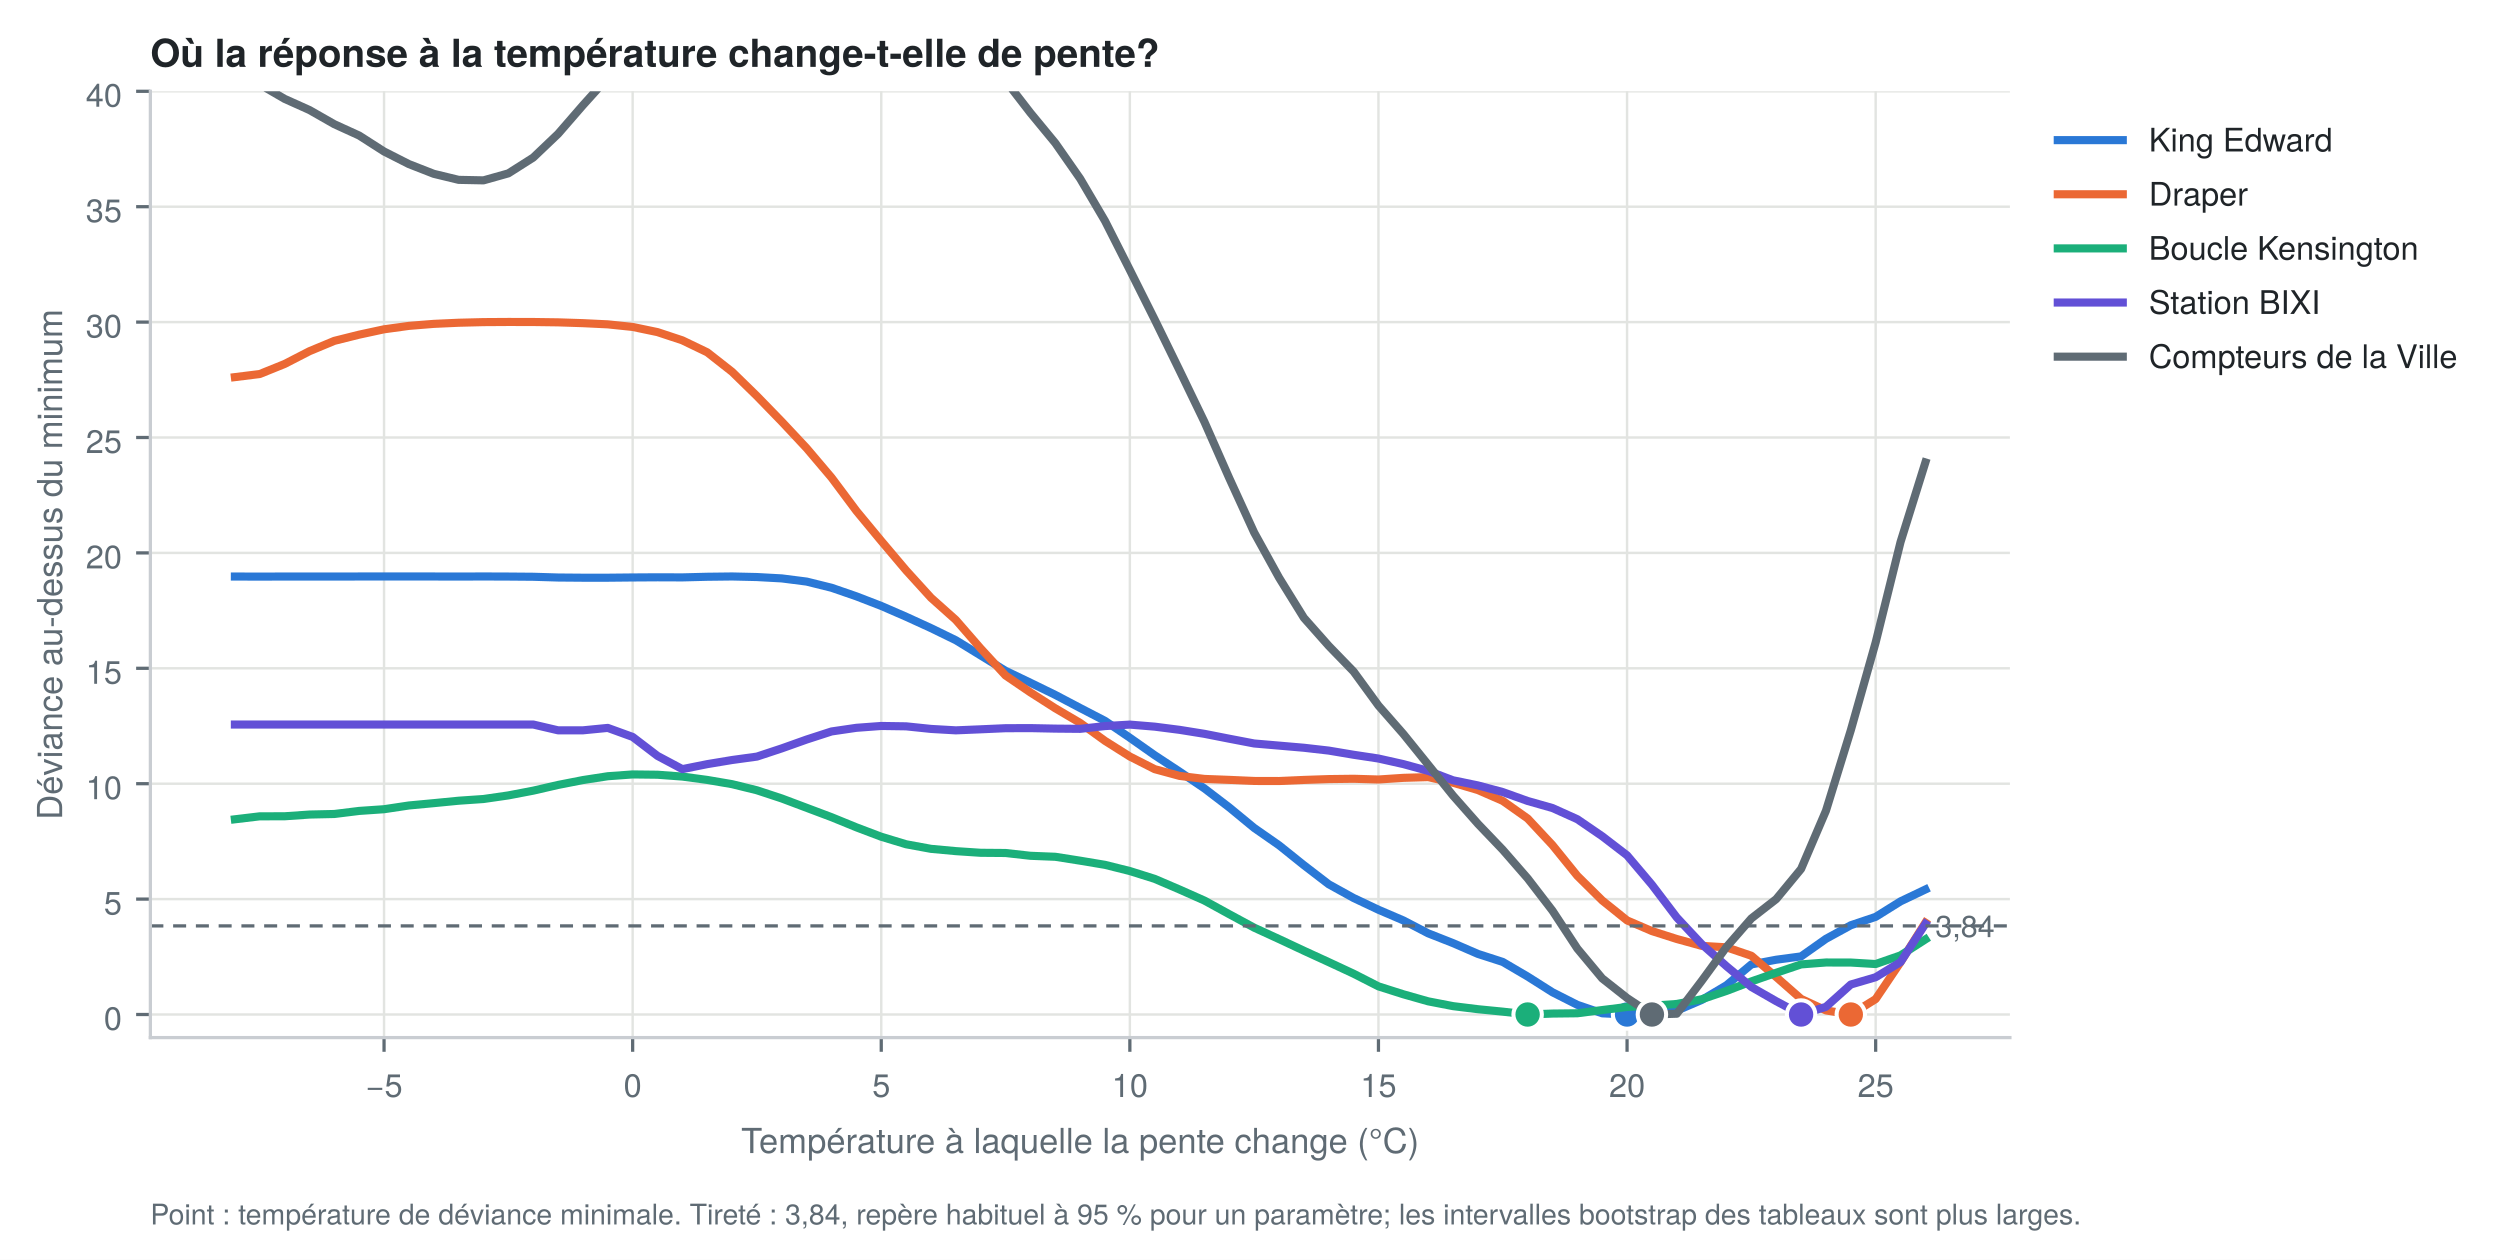
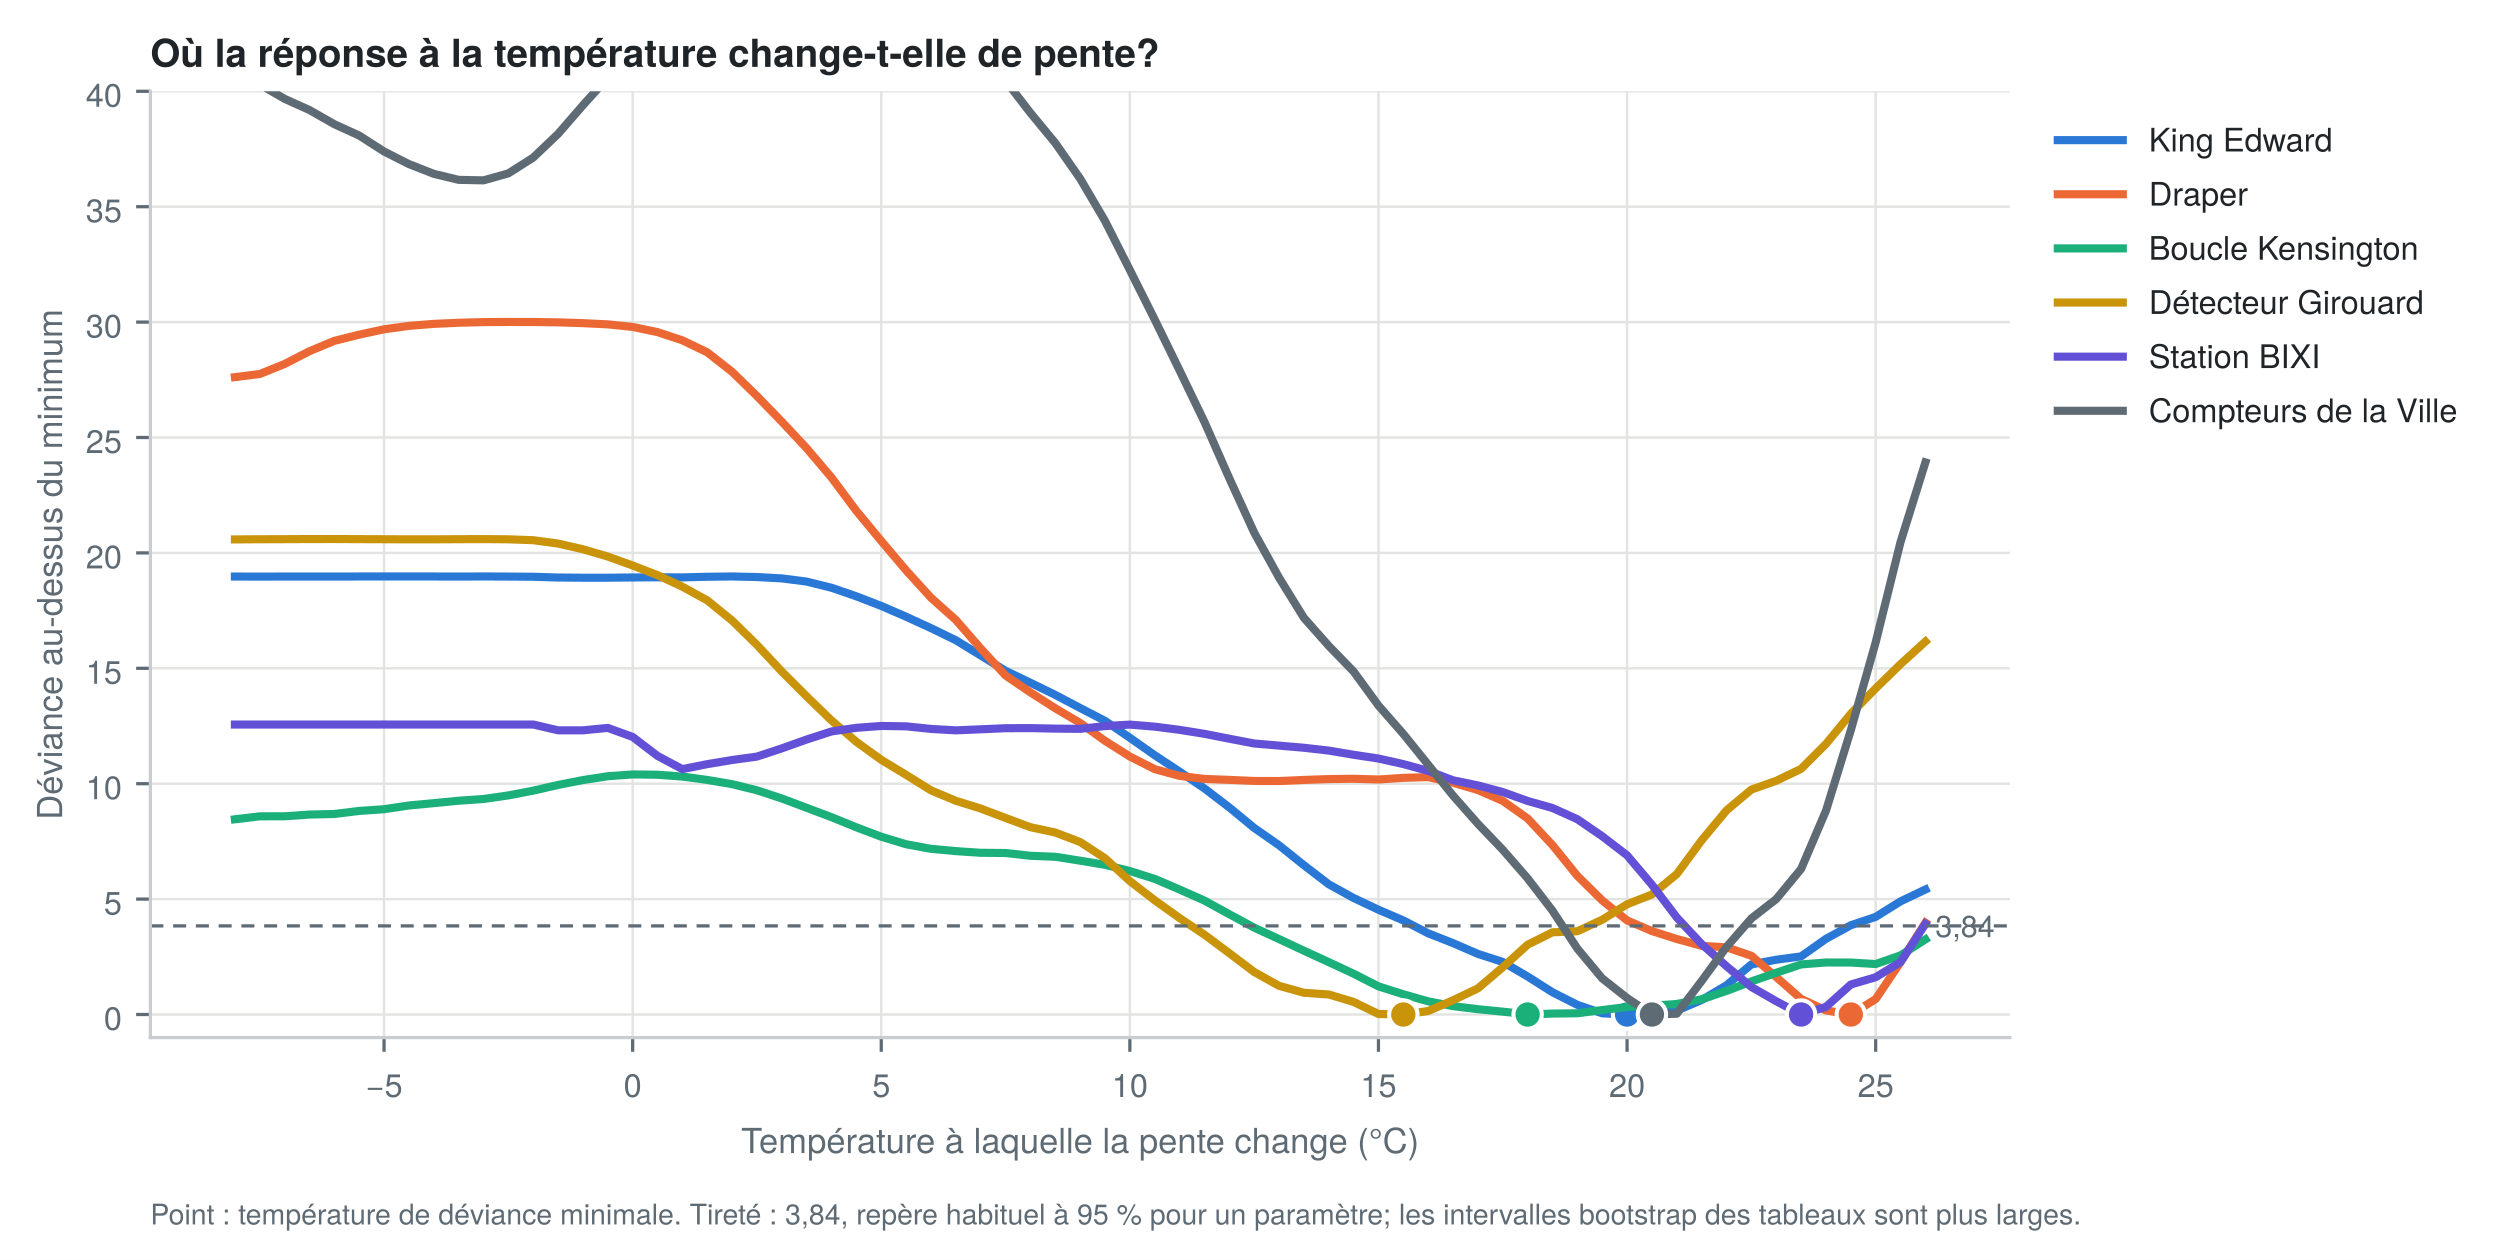
<svg xmlns="http://www.w3.org/2000/svg" xmlns:xlink="http://www.w3.org/1999/xlink" width="615.149pt" height="309.978pt" viewBox="0 0 615.149 309.978" version="1.1">
  <defs>
    <style type="text/css">*{stroke-linejoin: round; stroke-linecap: butt}</style>
  </defs>
  <g id="figure_1">
    <g id="patch_1">
      <path d="M 0 309.978  L 615.149 309.978  L 615.149 0  L 0 0  z " style="fill: #ffffff" />
    </g>
    <g id="axes_1">
      <g id="patch_2">
        <path d="M 36.998 255.31  L 494.558 255.31  L 494.558 22.462  L 36.998 22.462  z " style="fill: #ffffff" />
      </g>
      <g id="matplotlib.axis_1">
        <g id="xtick_1">
          <g id="line2d_1">
-             <path d="M 94.498 255.31  L 94.498 22.462  " clip-path="url(#p5b59e8e61f)" style="fill: none; stroke: #e2e4e1; stroke-width: 0.6; stroke-linecap: square" />
+             <path d="M 94.498 255.31  L 94.498 22.462  " clip-path="url(#p34cbf66064)" style="fill: none; stroke: #e2e4e1; stroke-width: 0.6; stroke-linecap: square" />
          </g>
          <g id="line2d_2">
            <defs>
-               <path id="m9f1ce239c2" d="M 0 0  L 0 3.5  " style="stroke: #5f6b74; stroke-width: 0.8" />
+               <path id="m23caecd2dd" d="M 0 0  L 0 3.5  " style="stroke: #5f6b74; stroke-width: 0.8" />
            </defs>
            <g>
-               <use xlink:href="#m9f1ce239c2" x="94.498" y="255.31" style="fill: #5f6b74; stroke: #5f6b74; stroke-width: 0.8" />
+               <use xlink:href="#m23caecd2dd" x="94.498" y="255.31" style="fill: #5f6b74; stroke: #5f6b74; stroke-width: 0.8" />
            </g>
          </g>
          <g id="text_1">
            <text style="font-size: 8px; font-family: 'Helvetica Neue'; text-anchor: middle; fill: #5f6b74" x="94.498" y="269.926" transform="rotate(-0 94.49836 269.9265)">−5</text>
          </g>
        </g>
        <g id="xtick_2">
          <g id="line2d_3">
-             <path d="M 155.669 255.31  L 155.669 22.462  " clip-path="url(#p5b59e8e61f)" style="fill: none; stroke: #e2e4e1; stroke-width: 0.6; stroke-linecap: square" />
+             <path d="M 155.669 255.31  L 155.669 22.462  " clip-path="url(#p34cbf66064)" style="fill: none; stroke: #e2e4e1; stroke-width: 0.6; stroke-linecap: square" />
          </g>
          <g id="line2d_4">
            <g>
-               <use xlink:href="#m9f1ce239c2" x="155.669" y="255.31" style="fill: #5f6b74; stroke: #5f6b74; stroke-width: 0.8" />
+               <use xlink:href="#m23caecd2dd" x="155.669" y="255.31" style="fill: #5f6b74; stroke: #5f6b74; stroke-width: 0.8" />
            </g>
          </g>
          <g id="text_2">
            <text style="font-size: 8px; font-family: 'Helvetica Neue'; text-anchor: middle; fill: #5f6b74" x="155.669" y="269.926" transform="rotate(-0 155.6695 269.9265)">0</text>
          </g>
        </g>
        <g id="xtick_3">
          <g id="line2d_5">
-             <path d="M 216.841 255.31  L 216.841 22.462  " clip-path="url(#p5b59e8e61f)" style="fill: none; stroke: #e2e4e1; stroke-width: 0.6; stroke-linecap: square" />
+             <path d="M 216.841 255.31  L 216.841 22.462  " clip-path="url(#p34cbf66064)" style="fill: none; stroke: #e2e4e1; stroke-width: 0.6; stroke-linecap: square" />
          </g>
          <g id="line2d_6">
            <g>
-               <use xlink:href="#m9f1ce239c2" x="216.841" y="255.31" style="fill: #5f6b74; stroke: #5f6b74; stroke-width: 0.8" />
+               <use xlink:href="#m23caecd2dd" x="216.841" y="255.31" style="fill: #5f6b74; stroke: #5f6b74; stroke-width: 0.8" />
            </g>
          </g>
          <g id="text_3">
            <text style="font-size: 8px; font-family: 'Helvetica Neue'; text-anchor: middle; fill: #5f6b74" x="216.841" y="269.926" transform="rotate(-0 216.8406 269.9265)">5</text>
          </g>
        </g>
        <g id="xtick_4">
          <g id="line2d_7">
-             <path d="M 278.012 255.31  L 278.012 22.462  " clip-path="url(#p5b59e8e61f)" style="fill: none; stroke: #e2e4e1; stroke-width: 0.6; stroke-linecap: square" />
+             <path d="M 278.012 255.31  L 278.012 22.462  " clip-path="url(#p34cbf66064)" style="fill: none; stroke: #e2e4e1; stroke-width: 0.6; stroke-linecap: square" />
          </g>
          <g id="line2d_8">
            <g>
-               <use xlink:href="#m9f1ce239c2" x="278.012" y="255.31" style="fill: #5f6b74; stroke: #5f6b74; stroke-width: 0.8" />
+               <use xlink:href="#m23caecd2dd" x="278.012" y="255.31" style="fill: #5f6b74; stroke: #5f6b74; stroke-width: 0.8" />
            </g>
          </g>
          <g id="text_4">
            <text style="font-size: 8px; font-family: 'Helvetica Neue'; text-anchor: middle; fill: #5f6b74" x="278.012" y="269.926" transform="rotate(-0 278.0117 269.9265)">10</text>
          </g>
        </g>
        <g id="xtick_5">
          <g id="line2d_9">
-             <path d="M 339.183 255.31  L 339.183 22.462  " clip-path="url(#p5b59e8e61f)" style="fill: none; stroke: #e2e4e1; stroke-width: 0.6; stroke-linecap: square" />
+             <path d="M 339.183 255.31  L 339.183 22.462  " clip-path="url(#p34cbf66064)" style="fill: none; stroke: #e2e4e1; stroke-width: 0.6; stroke-linecap: square" />
          </g>
          <g id="line2d_10">
            <g>
-               <use xlink:href="#m9f1ce239c2" x="339.183" y="255.31" style="fill: #5f6b74; stroke: #5f6b74; stroke-width: 0.8" />
+               <use xlink:href="#m23caecd2dd" x="339.183" y="255.31" style="fill: #5f6b74; stroke: #5f6b74; stroke-width: 0.8" />
            </g>
          </g>
          <g id="text_5">
            <text style="font-size: 8px; font-family: 'Helvetica Neue'; text-anchor: middle; fill: #5f6b74" x="339.183" y="269.926" transform="rotate(-0 339.1828 269.9265)">15</text>
          </g>
        </g>
        <g id="xtick_6">
          <g id="line2d_11">
-             <path d="M 400.354 255.31  L 400.354 22.462  " clip-path="url(#p5b59e8e61f)" style="fill: none; stroke: #e2e4e1; stroke-width: 0.6; stroke-linecap: square" />
+             <path d="M 400.354 255.31  L 400.354 22.462  " clip-path="url(#p34cbf66064)" style="fill: none; stroke: #e2e4e1; stroke-width: 0.6; stroke-linecap: square" />
          </g>
          <g id="line2d_12">
            <g>
-               <use xlink:href="#m9f1ce239c2" x="400.354" y="255.31" style="fill: #5f6b74; stroke: #5f6b74; stroke-width: 0.8" />
+               <use xlink:href="#m23caecd2dd" x="400.354" y="255.31" style="fill: #5f6b74; stroke: #5f6b74; stroke-width: 0.8" />
            </g>
          </g>
          <g id="text_6">
            <text style="font-size: 8px; font-family: 'Helvetica Neue'; text-anchor: middle; fill: #5f6b74" x="400.354" y="269.926" transform="rotate(-0 400.354 269.9265)">20</text>
          </g>
        </g>
        <g id="xtick_7">
          <g id="line2d_13">
-             <path d="M 461.525 255.31  L 461.525 22.462  " clip-path="url(#p5b59e8e61f)" style="fill: none; stroke: #e2e4e1; stroke-width: 0.6; stroke-linecap: square" />
+             <path d="M 461.525 255.31  L 461.525 22.462  " clip-path="url(#p34cbf66064)" style="fill: none; stroke: #e2e4e1; stroke-width: 0.6; stroke-linecap: square" />
          </g>
          <g id="line2d_14">
            <g>
-               <use xlink:href="#m9f1ce239c2" x="461.525" y="255.31" style="fill: #5f6b74; stroke: #5f6b74; stroke-width: 0.8" />
+               <use xlink:href="#m23caecd2dd" x="461.525" y="255.31" style="fill: #5f6b74; stroke: #5f6b74; stroke-width: 0.8" />
            </g>
          </g>
          <g id="text_7">
            <text style="font-size: 8px; font-family: 'Helvetica Neue'; text-anchor: middle; fill: #5f6b74" x="461.525" y="269.926" transform="rotate(-0 461.5251 269.9265)">25</text>
          </g>
        </g>
        <g id="text_8">
          <text style="font-size: 8.5px; font-family: 'Helvetica Neue'; text-anchor: middle; fill: #5f6b74" x="265.777" y="283.723" transform="rotate(-0 265.7775 283.7225)">Température à laquelle la pente change (°C)</text>
        </g>
      </g>
      <g id="matplotlib.axis_2">
        <g id="ytick_1">
          <g id="line2d_15">
-             <path d="M 36.998 249.631  L 494.558 249.631  " clip-path="url(#p5b59e8e61f)" style="fill: none; stroke: #e2e4e1; stroke-width: 0.6; stroke-linecap: square" />
+             <path d="M 36.998 249.631  L 494.558 249.631  " clip-path="url(#p34cbf66064)" style="fill: none; stroke: #e2e4e1; stroke-width: 0.6; stroke-linecap: square" />
          </g>
          <g id="line2d_16">
            <defs>
-               <path id="mfec733af08" d="M 0 0  L -3.5 0  " style="stroke: #5f6b74; stroke-width: 0.8" />
+               <path id="m5f85db09bd" d="M 0 0  L -3.5 0  " style="stroke: #5f6b74; stroke-width: 0.8" />
            </defs>
            <g>
-               <use xlink:href="#mfec733af08" x="36.998" y="249.631" style="fill: #5f6b74; stroke: #5f6b74; stroke-width: 0.8" />
+               <use xlink:href="#m5f85db09bd" x="36.998" y="249.631" style="fill: #5f6b74; stroke: #5f6b74; stroke-width: 0.8" />
            </g>
          </g>
          <g id="text_9">
            <text style="font-size: 8px; font-family: 'Helvetica Neue'; text-anchor: end; fill: #5f6b74" x="29.997" y="253.439" transform="rotate(-0 29.9975 253.4393)">0</text>
          </g>
        </g>
        <g id="ytick_2">
          <g id="line2d_17">
-             <path d="M 36.998 221.235  L 494.558 221.235  " clip-path="url(#p5b59e8e61f)" style="fill: none; stroke: #e2e4e1; stroke-width: 0.6; stroke-linecap: square" />
+             <path d="M 36.998 221.235  L 494.558 221.235  " clip-path="url(#p34cbf66064)" style="fill: none; stroke: #e2e4e1; stroke-width: 0.6; stroke-linecap: square" />
          </g>
          <g id="line2d_18">
            <g>
-               <use xlink:href="#mfec733af08" x="36.998" y="221.235" style="fill: #5f6b74; stroke: #5f6b74; stroke-width: 0.8" />
+               <use xlink:href="#m5f85db09bd" x="36.998" y="221.235" style="fill: #5f6b74; stroke: #5f6b74; stroke-width: 0.8" />
            </g>
          </g>
          <g id="text_10">
            <text style="font-size: 8px; font-family: 'Helvetica Neue'; text-anchor: end; fill: #5f6b74" x="29.997" y="225.043" transform="rotate(-0 29.9975 225.0432)">5</text>
          </g>
        </g>
        <g id="ytick_3">
          <g id="line2d_19">
-             <path d="M 36.998 192.839  L 494.558 192.839  " clip-path="url(#p5b59e8e61f)" style="fill: none; stroke: #e2e4e1; stroke-width: 0.6; stroke-linecap: square" />
+             <path d="M 36.998 192.839  L 494.558 192.839  " clip-path="url(#p34cbf66064)" style="fill: none; stroke: #e2e4e1; stroke-width: 0.6; stroke-linecap: square" />
          </g>
          <g id="line2d_20">
            <g>
-               <use xlink:href="#mfec733af08" x="36.998" y="192.839" style="fill: #5f6b74; stroke: #5f6b74; stroke-width: 0.8" />
+               <use xlink:href="#m5f85db09bd" x="36.998" y="192.839" style="fill: #5f6b74; stroke: #5f6b74; stroke-width: 0.8" />
            </g>
          </g>
          <g id="text_11">
            <text style="font-size: 8px; font-family: 'Helvetica Neue'; text-anchor: end; fill: #5f6b74" x="29.997" y="196.647" transform="rotate(-0 29.9975 196.6471)">10</text>
          </g>
        </g>
        <g id="ytick_4">
          <g id="line2d_21">
-             <path d="M 36.998 164.443  L 494.558 164.443  " clip-path="url(#p5b59e8e61f)" style="fill: none; stroke: #e2e4e1; stroke-width: 0.6; stroke-linecap: square" />
+             <path d="M 36.998 164.443  L 494.558 164.443  " clip-path="url(#p34cbf66064)" style="fill: none; stroke: #e2e4e1; stroke-width: 0.6; stroke-linecap: square" />
          </g>
          <g id="line2d_22">
            <g>
-               <use xlink:href="#mfec733af08" x="36.998" y="164.443" style="fill: #5f6b74; stroke: #5f6b74; stroke-width: 0.8" />
+               <use xlink:href="#m5f85db09bd" x="36.998" y="164.443" style="fill: #5f6b74; stroke: #5f6b74; stroke-width: 0.8" />
            </g>
          </g>
          <g id="text_12">
            <text style="font-size: 8px; font-family: 'Helvetica Neue'; text-anchor: end; fill: #5f6b74" x="29.997" y="168.251" transform="rotate(-0 29.9975 168.251)">15</text>
          </g>
        </g>
        <g id="ytick_5">
          <g id="line2d_23">
-             <path d="M 36.998 136.047  L 494.558 136.047  " clip-path="url(#p5b59e8e61f)" style="fill: none; stroke: #e2e4e1; stroke-width: 0.6; stroke-linecap: square" />
+             <path d="M 36.998 136.047  L 494.558 136.047  " clip-path="url(#p34cbf66064)" style="fill: none; stroke: #e2e4e1; stroke-width: 0.6; stroke-linecap: square" />
          </g>
          <g id="line2d_24">
            <g>
-               <use xlink:href="#mfec733af08" x="36.998" y="136.047" style="fill: #5f6b74; stroke: #5f6b74; stroke-width: 0.8" />
+               <use xlink:href="#m5f85db09bd" x="36.998" y="136.047" style="fill: #5f6b74; stroke: #5f6b74; stroke-width: 0.8" />
            </g>
          </g>
          <g id="text_13">
            <text style="font-size: 8px; font-family: 'Helvetica Neue'; text-anchor: end; fill: #5f6b74" x="29.997" y="139.855" transform="rotate(-0 29.9975 139.8549)">20</text>
          </g>
        </g>
        <g id="ytick_6">
          <g id="line2d_25">
-             <path d="M 36.998 107.651  L 494.558 107.651  " clip-path="url(#p5b59e8e61f)" style="fill: none; stroke: #e2e4e1; stroke-width: 0.6; stroke-linecap: square" />
+             <path d="M 36.998 107.651  L 494.558 107.651  " clip-path="url(#p34cbf66064)" style="fill: none; stroke: #e2e4e1; stroke-width: 0.6; stroke-linecap: square" />
          </g>
          <g id="line2d_26">
            <g>
-               <use xlink:href="#mfec733af08" x="36.998" y="107.651" style="fill: #5f6b74; stroke: #5f6b74; stroke-width: 0.8" />
+               <use xlink:href="#m5f85db09bd" x="36.998" y="107.651" style="fill: #5f6b74; stroke: #5f6b74; stroke-width: 0.8" />
            </g>
          </g>
          <g id="text_14">
            <text style="font-size: 8px; font-family: 'Helvetica Neue'; text-anchor: end; fill: #5f6b74" x="29.997" y="111.459" transform="rotate(-0 29.9975 111.4588)">25</text>
          </g>
        </g>
        <g id="ytick_7">
          <g id="line2d_27">
-             <path d="M 36.998 79.255  L 494.558 79.255  " clip-path="url(#p5b59e8e61f)" style="fill: none; stroke: #e2e4e1; stroke-width: 0.6; stroke-linecap: square" />
+             <path d="M 36.998 79.255  L 494.558 79.255  " clip-path="url(#p34cbf66064)" style="fill: none; stroke: #e2e4e1; stroke-width: 0.6; stroke-linecap: square" />
          </g>
          <g id="line2d_28">
            <g>
-               <use xlink:href="#mfec733af08" x="36.998" y="79.255" style="fill: #5f6b74; stroke: #5f6b74; stroke-width: 0.8" />
+               <use xlink:href="#m5f85db09bd" x="36.998" y="79.255" style="fill: #5f6b74; stroke: #5f6b74; stroke-width: 0.8" />
            </g>
          </g>
          <g id="text_15">
            <text style="font-size: 8px; font-family: 'Helvetica Neue'; text-anchor: end; fill: #5f6b74" x="29.997" y="83.063" transform="rotate(-0 29.9975 83.0627)">30</text>
          </g>
        </g>
        <g id="ytick_8">
          <g id="line2d_29">
-             <path d="M 36.998 50.859  L 494.558 50.859  " clip-path="url(#p5b59e8e61f)" style="fill: none; stroke: #e2e4e1; stroke-width: 0.6; stroke-linecap: square" />
+             <path d="M 36.998 50.859  L 494.558 50.859  " clip-path="url(#p34cbf66064)" style="fill: none; stroke: #e2e4e1; stroke-width: 0.6; stroke-linecap: square" />
          </g>
          <g id="line2d_30">
            <g>
-               <use xlink:href="#mfec733af08" x="36.998" y="50.859" style="fill: #5f6b74; stroke: #5f6b74; stroke-width: 0.8" />
+               <use xlink:href="#m5f85db09bd" x="36.998" y="50.859" style="fill: #5f6b74; stroke: #5f6b74; stroke-width: 0.8" />
            </g>
          </g>
          <g id="text_16">
            <text style="font-size: 8px; font-family: 'Helvetica Neue'; text-anchor: end; fill: #5f6b74" x="29.997" y="54.667" transform="rotate(-0 29.9975 54.6666)">35</text>
          </g>
        </g>
        <g id="ytick_9">
          <g id="line2d_31">
-             <path d="M 36.998 22.462  L 494.558 22.462  " clip-path="url(#p5b59e8e61f)" style="fill: none; stroke: #e2e4e1; stroke-width: 0.6; stroke-linecap: square" />
+             <path d="M 36.998 22.462  L 494.558 22.462  " clip-path="url(#p34cbf66064)" style="fill: none; stroke: #e2e4e1; stroke-width: 0.6; stroke-linecap: square" />
          </g>
          <g id="line2d_32">
            <g>
-               <use xlink:href="#mfec733af08" x="36.998" y="22.462" style="fill: #5f6b74; stroke: #5f6b74; stroke-width: 0.8" />
+               <use xlink:href="#m5f85db09bd" x="36.998" y="22.462" style="fill: #5f6b74; stroke: #5f6b74; stroke-width: 0.8" />
            </g>
          </g>
          <g id="text_17">
            <text style="font-size: 8px; font-family: 'Helvetica Neue'; text-anchor: end; fill: #5f6b74" x="29.997" y="26.27" transform="rotate(-0 29.9975 26.2705)">40</text>
          </g>
        </g>
        <g id="text_18">
          <text style="font-size: 8.5px; font-family: 'Helvetica Neue'; text-anchor: middle; fill: #5f6b74" x="15.292" y="138.887" transform="rotate(-90 15.292 138.8865)">Déviance au-dessus du minimum</text>
        </g>
      </g>
      <g id="line2d_33">
-         <path d="M 57.796 141.862  L 63.913 141.879  L 70.03 141.862  L 76.147 141.857  L 82.264 141.868  L 88.381 141.851  L 94.498 141.851  L 100.615 141.845  L 106.733 141.851  L 112.85 141.868  L 118.967 141.845  L 125.084 141.868  L 131.201 141.919  L 137.318 142.101  L 143.435 142.152  L 149.552 142.152  L 155.669 142.09  L 161.787 142.05  L 167.904 142.073  L 174.021 141.919  L 180.138 141.845  L 186.255 141.987  L 192.372 142.322  L 198.489 143.106  L 204.606 144.623  L 210.723 146.735  L 216.841 149.098  L 222.958 151.756  L 229.075 154.555  L 235.192 157.537  L 241.309 161.285  L 247.426 165.062  L 253.543 167.998  L 259.66 170.985  L 265.777 174.206  L 271.895 177.375  L 278.012 181.532  L 284.129 185.837  L 290.246 189.863  L 296.363 194.003  L 302.48 198.683  L 308.597 203.72  L 314.714 207.986  L 320.832 212.887  L 326.949 217.583  L 333.066 220.963  L 339.183 223.853  L 345.3 226.477  L 351.417 229.657  L 357.534 232.065  L 363.651 234.718  L 369.768 236.694  L 375.886 240.283  L 382.003 244.157  L 388.12 247.252  L 394.237 249.336  L 400.354 249.631  L 406.471 248.512  L 412.588 248.677  L 418.705 246.059  L 424.822 242.43  L 430.94 237.307  L 437.057 236.149  L 443.174 235.331  L 449.291 231.009  L 455.408 227.664  L 461.525 225.603  L 467.642 221.786  L 473.759 218.867  " clip-path="url(#p5b59e8e61f)" style="fill: none; stroke: #2a78d6; stroke-width: 2; stroke-linecap: square" />
+         <path d="M 57.796 141.862  L 63.913 141.879  L 70.03 141.862  L 76.147 141.857  L 82.264 141.868  L 88.381 141.851  L 94.498 141.851  L 100.615 141.845  L 106.733 141.851  L 112.85 141.868  L 118.967 141.845  L 125.084 141.868  L 131.201 141.919  L 137.318 142.101  L 143.435 142.152  L 149.552 142.152  L 155.669 142.09  L 161.787 142.05  L 167.904 142.073  L 174.021 141.919  L 180.138 141.845  L 186.255 141.987  L 192.372 142.322  L 198.489 143.106  L 204.606 144.623  L 210.723 146.735  L 216.841 149.098  L 222.958 151.756  L 229.075 154.555  L 235.192 157.537  L 241.309 161.285  L 247.426 165.062  L 253.543 167.998  L 259.66 170.985  L 265.777 174.206  L 271.895 177.375  L 278.012 181.532  L 284.129 185.837  L 290.246 189.863  L 296.363 194.003  L 302.48 198.683  L 308.597 203.72  L 314.714 207.986  L 320.832 212.887  L 326.949 217.583  L 333.066 220.963  L 339.183 223.853  L 345.3 226.477  L 351.417 229.657  L 357.534 232.065  L 363.651 234.718  L 369.768 236.694  L 375.886 240.283  L 382.003 244.157  L 388.12 247.252  L 394.237 249.336  L 400.354 249.631  L 406.471 248.512  L 412.588 248.677  L 418.705 246.059  L 424.822 242.43  L 430.94 237.307  L 437.057 236.149  L 443.174 235.331  L 449.291 231.009  L 455.408 227.664  L 461.525 225.603  L 467.642 221.786  L 473.759 218.867  " clip-path="url(#p34cbf66064)" style="fill: none; stroke: #2a78d6; stroke-width: 2; stroke-linecap: square" />
      </g>
      <g id="line2d_34">
        <defs>
-           <path id="m1a8ad470a9" d="M 0 3.5  C 0.928 3.5 1.819 3.131 2.475 2.475  C 3.131 1.819 3.5 0.928 3.5 0  C 3.5 -0.928 3.131 -1.819 2.475 -2.475  C 1.819 -3.131 0.928 -3.5 0 -3.5  C -0.928 -3.5 -1.819 -3.131 -2.475 -2.475  C -3.131 -1.819 -3.5 -0.928 -3.5 0  C -3.5 0.928 -3.131 1.819 -2.475 2.475  C -1.819 3.131 -0.928 3.5 0 3.5  z " style="stroke: #ffffff" />
-         </defs>
-         <g clip-path="url(#p5b59e8e61f)">
-           <use xlink:href="#m1a8ad470a9" x="400.354" y="249.631" style="fill: #2a78d6; stroke: #ffffff" />
+           <path id="m02362a91ce" d="M 0 3.5  C 0.928 3.5 1.819 3.131 2.475 2.475  C 3.131 1.819 3.5 0.928 3.5 0  C 3.5 -0.928 3.131 -1.819 2.475 -2.475  C 1.819 -3.131 0.928 -3.5 0 -3.5  C -0.928 -3.5 -1.819 -3.131 -2.475 -2.475  C -3.131 -1.819 -3.5 -0.928 -3.5 0  C -3.5 0.928 -3.131 1.819 -2.475 2.475  C -1.819 3.131 -0.928 3.5 0 3.5  z " style="stroke: #ffffff" />
+         </defs>
+         <g clip-path="url(#p34cbf66064)">
+           <use xlink:href="#m02362a91ce" x="400.354" y="249.631" style="fill: #2a78d6; stroke: #ffffff" />
        </g>
      </g>
      <g id="line2d_35">
-         <path d="M 57.796 92.794  L 63.913 92.033  L 70.03 89.562  L 76.147 86.416  L 82.264 83.872  L 88.381 82.344  L 94.498 81.027  L 100.615 80.186  L 106.733 79.692  L 112.85 79.414  L 118.967 79.26  L 125.084 79.221  L 131.201 79.232  L 137.318 79.317  L 143.435 79.516  L 149.552 79.811  L 155.669 80.447  L 161.787 81.719  L 167.904 83.747  L 174.021 86.689  L 180.138 91.488  L 186.255 97.462  L 192.372 103.761  L 198.489 110.297  L 204.606 117.516  L 210.723 125.711  L 216.841 133.105  L 222.958 140.346  L 229.075 147.076  L 235.192 152.539  L 241.309 159.57  L 247.426 166.221  L 253.543 170.378  L 259.66 174.285  L 265.777 177.88  L 271.895 182.298  L 278.012 186.155  L 284.129 189.261  L 290.246 190.92  L 296.363 191.663  L 302.48 191.896  L 308.597 192.163  L 314.714 192.18  L 320.832 191.908  L 326.949 191.703  L 333.066 191.624  L 339.183 191.805  L 345.3 191.397  L 351.417 191.215  L 357.534 192.601  L 363.651 194.401  L 369.768 197.07  L 375.886 201.392  L 382.003 207.946  L 388.12 215.511  L 394.237 221.559  L 400.354 226.477  L 406.471 229.101  L 412.588 231.049  L 418.705 232.736  L 424.822 233.099  L 430.94 235.172  L 437.057 240.414  L 443.174 245.786  L 449.291 248.626  L 455.408 249.631  L 461.525 245.832  L 467.642 236.762  L 473.759 227.034  " clip-path="url(#p5b59e8e61f)" style="fill: none; stroke: #eb6834; stroke-width: 2; stroke-linecap: square" />
+         <path d="M 57.796 92.794  L 63.913 92.033  L 70.03 89.562  L 76.147 86.416  L 82.264 83.872  L 88.381 82.344  L 94.498 81.027  L 100.615 80.186  L 106.733 79.692  L 112.85 79.414  L 118.967 79.26  L 125.084 79.221  L 131.201 79.232  L 137.318 79.317  L 143.435 79.516  L 149.552 79.811  L 155.669 80.447  L 161.787 81.719  L 167.904 83.747  L 174.021 86.689  L 180.138 91.488  L 186.255 97.462  L 192.372 103.761  L 198.489 110.297  L 204.606 117.516  L 210.723 125.711  L 216.841 133.105  L 222.958 140.346  L 229.075 147.076  L 235.192 152.539  L 241.309 159.57  L 247.426 166.221  L 253.543 170.378  L 259.66 174.285  L 265.777 177.88  L 271.895 182.298  L 278.012 186.155  L 284.129 189.261  L 290.246 190.92  L 296.363 191.663  L 302.48 191.896  L 308.597 192.163  L 314.714 192.18  L 320.832 191.908  L 326.949 191.703  L 333.066 191.624  L 339.183 191.805  L 345.3 191.397  L 351.417 191.215  L 357.534 192.601  L 363.651 194.401  L 369.768 197.07  L 375.886 201.392  L 382.003 207.946  L 388.12 215.511  L 394.237 221.559  L 400.354 226.477  L 406.471 229.101  L 412.588 231.049  L 418.705 232.736  L 424.822 233.099  L 430.94 235.172  L 437.057 240.414  L 443.174 245.786  L 449.291 248.626  L 455.408 249.631  L 461.525 245.832  L 467.642 236.762  L 473.759 227.034  " clip-path="url(#p34cbf66064)" style="fill: none; stroke: #eb6834; stroke-width: 2; stroke-linecap: square" />
      </g>
      <g id="line2d_36">
        <defs>
-           <path id="me7eca63dfc" d="M 0 3.5  C 0.928 3.5 1.819 3.131 2.475 2.475  C 3.131 1.819 3.5 0.928 3.5 0  C 3.5 -0.928 3.131 -1.819 2.475 -2.475  C 1.819 -3.131 0.928 -3.5 0 -3.5  C -0.928 -3.5 -1.819 -3.131 -2.475 -2.475  C -3.131 -1.819 -3.5 -0.928 -3.5 0  C -3.5 0.928 -3.131 1.819 -2.475 2.475  C -1.819 3.131 -0.928 3.5 0 3.5  z " style="stroke: #ffffff" />
-         </defs>
-         <g clip-path="url(#p5b59e8e61f)">
-           <use xlink:href="#me7eca63dfc" x="455.408" y="249.631" style="fill: #eb6834; stroke: #ffffff" />
+           <path id="m3752ced84d" d="M 0 3.5  C 0.928 3.5 1.819 3.131 2.475 2.475  C 3.131 1.819 3.5 0.928 3.5 0  C 3.5 -0.928 3.131 -1.819 2.475 -2.475  C 1.819 -3.131 0.928 -3.5 0 -3.5  C -0.928 -3.5 -1.819 -3.131 -2.475 -2.475  C -3.131 -1.819 -3.5 -0.928 -3.5 0  C -3.5 0.928 -3.131 1.819 -2.475 2.475  C -1.819 3.131 -0.928 3.5 0 3.5  z " style="stroke: #ffffff" />
+         </defs>
+         <g clip-path="url(#p34cbf66064)">
+           <use xlink:href="#m3752ced84d" x="455.408" y="249.631" style="fill: #eb6834; stroke: #ffffff" />
        </g>
      </g>
      <g id="line2d_37">
-         <path d="M 57.796 201.596  L 63.913 200.864  L 70.03 200.852  L 76.147 200.427  L 82.264 200.29  L 88.381 199.535  L 94.498 199.115  L 100.615 198.195  L 106.733 197.621  L 112.85 197.025  L 118.967 196.604  L 125.084 195.718  L 131.201 194.549  L 137.318 193.14  L 143.435 191.942  L 149.552 190.999  L 155.669 190.556  L 161.787 190.63  L 167.904 191.084  L 174.021 191.908  L 180.138 192.953  L 186.255 194.458  L 192.372 196.474  L 198.489 198.774  L 204.606 201.074  L 210.723 203.573  L 216.841 205.89  L 222.958 207.741  L 229.075 208.866  L 235.192 209.428  L 241.309 209.837  L 247.426 209.888  L 253.543 210.575  L 259.66 210.819  L 265.777 211.779  L 271.895 212.802  L 278.012 214.329  L 284.129 216.255  L 290.246 218.878  L 296.363 221.599  L 302.48 224.955  L 308.597 228.26  L 314.714 231.066  L 320.832 233.934  L 326.949 236.739  L 333.066 239.59  L 339.183 242.708  L 345.3 244.651  L 351.417 246.388  L 357.534 247.57  L 363.651 248.325  L 369.768 248.927  L 375.886 249.631  L 382.003 249.398  L 388.12 249.325  L 394.237 248.535  L 400.354 247.768  L 406.471 247.467  L 412.588 247.03  L 418.705 245.883  L 424.822 243.827  L 430.94 241.487  L 437.057 239.358  L 443.174 237.302  L 449.291 236.83  L 455.408 236.842  L 461.525 237.211  L 467.642 235.081  L 473.759 231.151  " clip-path="url(#p5b59e8e61f)" style="fill: none; stroke: #1baf7a; stroke-width: 2; stroke-linecap: square" />
+         <path d="M 57.796 201.596  L 63.913 200.864  L 70.03 200.852  L 76.147 200.427  L 82.264 200.29  L 88.381 199.535  L 94.498 199.115  L 100.615 198.195  L 106.733 197.621  L 112.85 197.025  L 118.967 196.604  L 125.084 195.718  L 131.201 194.549  L 137.318 193.14  L 143.435 191.942  L 149.552 190.999  L 155.669 190.556  L 161.787 190.63  L 167.904 191.084  L 174.021 191.908  L 180.138 192.953  L 186.255 194.458  L 192.372 196.474  L 198.489 198.774  L 204.606 201.074  L 210.723 203.573  L 216.841 205.89  L 222.958 207.741  L 229.075 208.866  L 235.192 209.428  L 241.309 209.837  L 247.426 209.888  L 253.543 210.575  L 259.66 210.819  L 265.777 211.779  L 271.895 212.802  L 278.012 214.329  L 284.129 216.255  L 290.246 218.878  L 296.363 221.599  L 302.48 224.955  L 308.597 228.26  L 314.714 231.066  L 320.832 233.934  L 326.949 236.739  L 333.066 239.59  L 339.183 242.708  L 345.3 244.651  L 351.417 246.388  L 357.534 247.57  L 363.651 248.325  L 369.768 248.927  L 375.886 249.631  L 382.003 249.398  L 388.12 249.325  L 394.237 248.535  L 400.354 247.768  L 406.471 247.467  L 412.588 247.03  L 418.705 245.883  L 424.822 243.827  L 430.94 241.487  L 437.057 239.358  L 443.174 237.302  L 449.291 236.83  L 455.408 236.842  L 461.525 237.211  L 467.642 235.081  L 473.759 231.151  " clip-path="url(#p34cbf66064)" style="fill: none; stroke: #1baf7a; stroke-width: 2; stroke-linecap: square" />
      </g>
      <g id="line2d_38">
        <defs>
-           <path id="m637d240ad1" d="M 0 3.5  C 0.928 3.5 1.819 3.131 2.475 2.475  C 3.131 1.819 3.5 0.928 3.5 0  C 3.5 -0.928 3.131 -1.819 2.475 -2.475  C 1.819 -3.131 0.928 -3.5 0 -3.5  C -0.928 -3.5 -1.819 -3.131 -2.475 -2.475  C -3.131 -1.819 -3.5 -0.928 -3.5 0  C -3.5 0.928 -3.131 1.819 -2.475 2.475  C -1.819 3.131 -0.928 3.5 0 3.5  z " style="stroke: #ffffff" />
-         </defs>
-         <g clip-path="url(#p5b59e8e61f)">
-           <use xlink:href="#m637d240ad1" x="375.886" y="249.631" style="fill: #1baf7a; stroke: #ffffff" />
+           <path id="m19369c7734" d="M 0 3.5  C 0.928 3.5 1.819 3.131 2.475 2.475  C 3.131 1.819 3.5 0.928 3.5 0  C 3.5 -0.928 3.131 -1.819 2.475 -2.475  C 1.819 -3.131 0.928 -3.5 0 -3.5  C -0.928 -3.5 -1.819 -3.131 -2.475 -2.475  C -3.131 -1.819 -3.5 -0.928 -3.5 0  C -3.5 0.928 -3.131 1.819 -2.475 2.475  C -1.819 3.131 -0.928 3.5 0 3.5  z " style="stroke: #ffffff" />
+         </defs>
+         <g clip-path="url(#p34cbf66064)">
+           <use xlink:href="#m19369c7734" x="375.886" y="249.631" style="fill: #1baf7a; stroke: #ffffff" />
        </g>
      </g>
      <g id="line2d_39">
-         <path d="M 57.796 178.272  L 63.913 178.272  L 70.03 178.272  L 76.147 178.272  L 82.264 178.272  L 88.381 178.272  L 94.498 178.272  L 100.615 178.272  L 106.733 178.272  L 112.85 178.272  L 118.967 178.272  L 125.084 178.272  L 131.201 178.272  L 137.318 179.703  L 143.435 179.703  L 149.552 179.107  L 155.669 181.327  L 161.787 185.996  L 167.904 189.25  L 174.021 188.023  L 180.138 187.007  L 186.255 186.166  L 192.372 184.144  L 198.489 181.963  L 204.606 179.981  L 210.723 179.084  L 216.841 178.63  L 222.958 178.721  L 229.075 179.357  L 235.192 179.709  L 241.309 179.453  L 247.426 179.181  L 253.543 179.158  L 259.66 179.283  L 265.777 179.34  L 271.895 178.658  L 278.012 178.295  L 284.129 178.8  L 290.246 179.584  L 296.363 180.566  L 302.48 181.77  L 308.597 182.94  L 314.714 183.463  L 320.832 183.991  L 326.949 184.689  L 333.066 185.717  L 339.183 186.643  L 345.3 188.012  L 351.417 189.687  L 357.534 191.999  L 363.651 193.259  L 369.768 194.895  L 375.886 197.087  L 382.003 198.825  L 388.12 201.579  L 394.237 205.765  L 400.354 210.462  L 406.471 217.697  L 412.588 225.75  L 418.705 232.304  L 424.822 237.75  L 430.94 242.856  L 437.057 246.36  L 443.174 249.631  L 449.291 247.74  L 455.408 242.248  L 461.525 240.454  L 467.642 236.728  L 473.759 227.329  " clip-path="url(#p5b59e8e61f)" style="fill: none; stroke: #6250d6; stroke-width: 2; stroke-linecap: square" />
+         <path d="M 57.796 132.73  L 63.913 132.69  L 70.03 132.668  L 76.147 132.639  L 82.264 132.634  L 88.381 132.662  L 94.498 132.685  L 100.615 132.713  L 106.733 132.708  L 112.85 132.673  L 118.967 132.651  L 125.084 132.702  L 131.201 132.923  L 137.318 133.752  L 143.435 135.15  L 149.552 136.944  L 155.669 139.153  L 161.787 141.522  L 167.904 144.367  L 174.021 147.718  L 180.138 152.693  L 186.255 158.684  L 192.372 165.238  L 198.489 171.355  L 204.606 177.284  L 210.723 182.537  L 216.841 186.961  L 222.958 190.664  L 229.075 194.475  L 235.192 197.042  L 241.309 198.95  L 247.426 201.267  L 253.543 203.539  L 259.66 204.856  L 265.777 207.185  L 271.895 211.177  L 278.012 216.805  L 284.129 221.531  L 290.246 225.898  L 296.363 229.981  L 302.48 234.536  L 308.597 239.164  L 314.714 242.572  L 320.832 244.281  L 326.949 244.702  L 333.066 246.542  L 339.183 249.501  L 345.3 249.631  L 351.417 248.768  L 357.534 246.122  L 363.651 243.202  L 369.768 238.006  L 375.886 232.457  L 382.003 229.402  L 388.12 229.146  L 394.237 226.312  L 400.354 222.507  L 406.471 220.094  L 412.588 215.085  L 418.705 206.776  L 424.822 199.404  L 430.94 194.282  L 437.057 192.124  L 443.174 189.182  L 449.291 183.065  L 455.408 175.637  L 461.525 169.39  L 467.642 163.432  L 473.759 157.861  " clip-path="url(#p34cbf66064)" style="fill: none; stroke: #c9930a; stroke-width: 2; stroke-linecap: square" />
      </g>
      <g id="line2d_40">
        <defs>
-           <path id="mbd55e68677" d="M 0 3.5  C 0.928 3.5 1.819 3.131 2.475 2.475  C 3.131 1.819 3.5 0.928 3.5 0  C 3.5 -0.928 3.131 -1.819 2.475 -2.475  C 1.819 -3.131 0.928 -3.5 0 -3.5  C -0.928 -3.5 -1.819 -3.131 -2.475 -2.475  C -3.131 -1.819 -3.5 -0.928 -3.5 0  C -3.5 0.928 -3.131 1.819 -2.475 2.475  C -1.819 3.131 -0.928 3.5 0 3.5  z " style="stroke: #ffffff" />
-         </defs>
-         <g clip-path="url(#p5b59e8e61f)">
-           <use xlink:href="#mbd55e68677" x="443.174" y="249.631" style="fill: #6250d6; stroke: #ffffff" />
+           <path id="ma60ba2a461" d="M 0 3.5  C 0.928 3.5 1.819 3.131 2.475 2.475  C 3.131 1.819 3.5 0.928 3.5 0  C 3.5 -0.928 3.131 -1.819 2.475 -2.475  C 1.819 -3.131 0.928 -3.5 0 -3.5  C -0.928 -3.5 -1.819 -3.131 -2.475 -2.475  C -3.131 -1.819 -3.5 -0.928 -3.5 0  C -3.5 0.928 -3.131 1.819 -2.475 2.475  C -1.819 3.131 -0.928 3.5 0 3.5  z " style="stroke: #ffffff" />
+         </defs>
+         <g clip-path="url(#p34cbf66064)">
+           <use xlink:href="#ma60ba2a461" x="345.3" y="249.631" style="fill: #c9930a; stroke: #ffffff" />
        </g>
      </g>
      <g id="line2d_41">
-         <path d="M 57.796 17.703  L 63.913 20.77  L 70.03 24.325  L 76.147 27.074  L 82.264 30.561  L 88.381 33.355  L 94.498 37.274  L 100.615 40.38  L 106.733 42.771  L 112.85 44.254  L 118.967 44.379  L 125.084 42.658  L 131.201 38.773  L 137.318 32.946  L 143.435 25.898  L 149.552 19.112  L 155.669 11.99  L 161.787 5.697  L 167.904 0.456  L 169.846 -1  M 225.7 -1  L 229.075 1.864  L 235.192 7.197  L 241.309 13.251  L 247.426 19.861  L 253.543 27.767  L 259.66 35.19  L 265.777 43.947  L 271.895 54.357  L 278.012 66.431  L 284.129 78.641  L 290.246 91.147  L 296.363 103.817  L 302.48 117.675  L 308.597 131.032  L 314.714 142.124  L 320.832 152.017  L 326.949 158.923  L 333.066 165.232  L 339.183 173.609  L 345.3 180.589  L 351.417 188.165  L 357.534 195.77  L 363.651 202.704  L 369.768 209.099  L 375.886 216.124  L 382.003 224.086  L 388.12 233.406  L 394.237 240.743  L 400.354 245.571  L 406.471 249.631  L 412.588 249.433  L 418.705 241.374  L 424.822 233.003  L 430.94 225.989  L 437.057 221.23  L 443.174 213.812  L 449.291 199.501  L 455.408 179.686  L 461.525 158.06  L 467.642 133.383  L 473.759 113.784  " clip-path="url(#p5b59e8e61f)" style="fill: none; stroke: #5f6b74; stroke-width: 2; stroke-linecap: square" />
+         <path d="M 57.796 178.272  L 63.913 178.272  L 70.03 178.272  L 76.147 178.272  L 82.264 178.272  L 88.381 178.272  L 94.498 178.272  L 100.615 178.272  L 106.733 178.272  L 112.85 178.272  L 118.967 178.272  L 125.084 178.272  L 131.201 178.272  L 137.318 179.703  L 143.435 179.703  L 149.552 179.107  L 155.669 181.327  L 161.787 185.996  L 167.904 189.25  L 174.021 188.023  L 180.138 187.007  L 186.255 186.166  L 192.372 184.144  L 198.489 181.963  L 204.606 179.981  L 210.723 179.084  L 216.841 178.63  L 222.958 178.721  L 229.075 179.357  L 235.192 179.709  L 241.309 179.453  L 247.426 179.181  L 253.543 179.158  L 259.66 179.283  L 265.777 179.34  L 271.895 178.658  L 278.012 178.295  L 284.129 178.8  L 290.246 179.584  L 296.363 180.566  L 302.48 181.77  L 308.597 182.94  L 314.714 183.463  L 320.832 183.991  L 326.949 184.689  L 333.066 185.717  L 339.183 186.643  L 345.3 188.012  L 351.417 189.687  L 357.534 191.999  L 363.651 193.259  L 369.768 194.895  L 375.886 197.087  L 382.003 198.825  L 388.12 201.579  L 394.237 205.765  L 400.354 210.462  L 406.471 217.697  L 412.588 225.75  L 418.705 232.304  L 424.822 237.75  L 430.94 242.856  L 437.057 246.36  L 443.174 249.631  L 449.291 247.74  L 455.408 242.248  L 461.525 240.454  L 467.642 236.728  L 473.759 227.329  " clip-path="url(#p34cbf66064)" style="fill: none; stroke: #6250d6; stroke-width: 2; stroke-linecap: square" />
      </g>
      <g id="line2d_42">
        <defs>
-           <path id="m2476c946c8" d="M 0 3.5  C 0.928 3.5 1.819 3.131 2.475 2.475  C 3.131 1.819 3.5 0.928 3.5 0  C 3.5 -0.928 3.131 -1.819 2.475 -2.475  C 1.819 -3.131 0.928 -3.5 0 -3.5  C -0.928 -3.5 -1.819 -3.131 -2.475 -2.475  C -3.131 -1.819 -3.5 -0.928 -3.5 0  C -3.5 0.928 -3.131 1.819 -2.475 2.475  C -1.819 3.131 -0.928 3.5 0 3.5  z " style="stroke: #ffffff" />
-         </defs>
-         <g clip-path="url(#p5b59e8e61f)">
-           <use xlink:href="#m2476c946c8" x="406.471" y="249.631" style="fill: #5f6b74; stroke: #ffffff" />
+           <path id="m50b3afebbf" d="M 0 3.5  C 0.928 3.5 1.819 3.131 2.475 2.475  C 3.131 1.819 3.5 0.928 3.5 0  C 3.5 -0.928 3.131 -1.819 2.475 -2.475  C 1.819 -3.131 0.928 -3.5 0 -3.5  C -0.928 -3.5 -1.819 -3.131 -2.475 -2.475  C -3.131 -1.819 -3.5 -0.928 -3.5 0  C -3.5 0.928 -3.131 1.819 -2.475 2.475  C -1.819 3.131 -0.928 3.5 0 3.5  z " style="stroke: #ffffff" />
+         </defs>
+         <g clip-path="url(#p34cbf66064)">
+           <use xlink:href="#m50b3afebbf" x="443.174" y="249.631" style="fill: #6250d6; stroke: #ffffff" />
        </g>
      </g>
      <g id="line2d_43">
-         <path d="M 36.998 227.823  L 494.558 227.823  " clip-path="url(#p5b59e8e61f)" style="fill: none; stroke-dasharray: 3.2,2.4; stroke-dashoffset: 0; stroke: #5f6b74; stroke-width: 0.8" />
+         <path d="M 57.796 17.703  L 63.913 20.77  L 70.03 24.325  L 76.147 27.074  L 82.264 30.561  L 88.381 33.355  L 94.498 37.274  L 100.615 40.38  L 106.733 42.771  L 112.85 44.254  L 118.967 44.379  L 125.084 42.658  L 131.201 38.773  L 137.318 32.946  L 143.435 25.898  L 149.552 19.112  L 155.669 11.99  L 161.787 5.697  L 167.904 0.456  L 169.846 -1  M 225.7 -1  L 229.075 1.864  L 235.192 7.197  L 241.309 13.251  L 247.426 19.861  L 253.543 27.767  L 259.66 35.19  L 265.777 43.947  L 271.895 54.357  L 278.012 66.431  L 284.129 78.641  L 290.246 91.147  L 296.363 103.817  L 302.48 117.675  L 308.597 131.032  L 314.714 142.124  L 320.832 152.017  L 326.949 158.923  L 333.066 165.232  L 339.183 173.609  L 345.3 180.589  L 351.417 188.165  L 357.534 195.77  L 363.651 202.704  L 369.768 209.099  L 375.886 216.124  L 382.003 224.086  L 388.12 233.406  L 394.237 240.743  L 400.354 245.571  L 406.471 249.631  L 412.588 249.433  L 418.705 241.374  L 424.822 233.003  L 430.94 225.989  L 437.057 221.23  L 443.174 213.812  L 449.291 199.501  L 455.408 179.686  L 461.525 158.06  L 467.642 133.383  L 473.759 113.784  " clip-path="url(#p34cbf66064)" style="fill: none; stroke: #5f6b74; stroke-width: 2; stroke-linecap: square" />
+       </g>
+       <g id="line2d_44">
+         <defs>
+           <path id="m7e575de2d4" d="M 0 3.5  C 0.928 3.5 1.819 3.131 2.475 2.475  C 3.131 1.819 3.5 0.928 3.5 0  C 3.5 -0.928 3.131 -1.819 2.475 -2.475  C 1.819 -3.131 0.928 -3.5 0 -3.5  C -0.928 -3.5 -1.819 -3.131 -2.475 -2.475  C -3.131 -1.819 -3.5 -0.928 -3.5 0  C -3.5 0.928 -3.131 1.819 -2.475 2.475  C -1.819 3.131 -0.928 3.5 0 3.5  z " style="stroke: #ffffff" />
+         </defs>
+         <g clip-path="url(#p34cbf66064)">
+           <use xlink:href="#m7e575de2d4" x="406.471" y="249.631" style="fill: #5f6b74; stroke: #ffffff" />
+         </g>
+       </g>
+       <g id="line2d_45">
+         <path d="M 36.998 227.823  L 494.558 227.823  " clip-path="url(#p34cbf66064)" style="fill: none; stroke-dasharray: 3.2,2.4; stroke-dashoffset: 0; stroke: #5f6b74; stroke-width: 0.8" />
      </g>
      <g id="patch_3">
        <path d="M 36.998 255.31  L 36.998 22.462  " style="fill: none; stroke: #c9cdd2; stroke-width: 0.8; stroke-linejoin: miter; stroke-linecap: square" />
      </g>
      <g id="patch_4">
        <path d="M 36.998 255.31  L 494.558 255.31  " style="fill: none; stroke: #c9cdd2; stroke-width: 0.8; stroke-linejoin: miter; stroke-linecap: square" />
      </g>
      <g id="text_19">
        <text style="font-size: 7.5px; font-family: 'Helvetica Neue'; text-anchor: start; fill: #5f6b74" x="476.206" y="230.594" transform="rotate(-0 476.2062 230.5943)">3,84</text>
      </g>
      <g id="text_20">
        <text style="font-weight: 700; font-size: 9.5px; font-family: 'Helvetica Neue'; text-anchor: start; fill: #1f2428" x="36.998" y="16.462" transform="rotate(-0 36.9975 16.4625)">Où la réponse à la température change-t-elle de pente?</text>
      </g>
      <g id="legend_1">
-         <g id="line2d_44">
+         <g id="line2d_46">
          <path d="M 506.333 34.478  L 514.333 34.478  L 522.333 34.478  " style="fill: none; stroke: #2a78d6; stroke-width: 2; stroke-linecap: square" />
        </g>
        <g id="text_21">
          <text style="font-size: 8px; font-family: 'Helvetica Neue'; text-anchor: start; fill: #1f2428" x="528.733" y="37.279" transform="rotate(-0 528.7331 37.2785)">King Edward</text>
        </g>
-         <g id="line2d_45">
+         <g id="line2d_47">
          <path d="M 506.333 47.798  L 514.333 47.798  L 522.333 47.798  " style="fill: none; stroke: #eb6834; stroke-width: 2; stroke-linecap: square" />
        </g>
        <g id="text_22">
          <text style="font-size: 8px; font-family: 'Helvetica Neue'; text-anchor: start; fill: #1f2428" x="528.733" y="50.599" transform="rotate(-0 528.7331 50.5985)">Draper</text>
        </g>
-         <g id="line2d_46">
+         <g id="line2d_48">
          <path d="M 506.333 61.118  L 514.333 61.118  L 522.333 61.118  " style="fill: none; stroke: #1baf7a; stroke-width: 2; stroke-linecap: square" />
        </g>
        <g id="text_23">
          <text style="font-size: 8px; font-family: 'Helvetica Neue'; text-anchor: start; fill: #1f2428" x="528.733" y="63.919" transform="rotate(-0 528.7331 63.9185)">Boucle Kensington</text>
        </g>
-         <g id="line2d_47">
-           <path d="M 506.333 74.439  L 514.333 74.439  L 522.333 74.439  " style="fill: none; stroke: #6250d6; stroke-width: 2; stroke-linecap: square" />
+         <g id="line2d_49">
+           <path d="M 506.333 74.439  L 514.333 74.439  L 522.333 74.439  " style="fill: none; stroke: #c9930a; stroke-width: 2; stroke-linecap: square" />
        </g>
        <g id="text_24">
-           <text style="font-size: 8px; font-family: 'Helvetica Neue'; text-anchor: start; fill: #1f2428" x="528.733" y="77.239" transform="rotate(-0 528.7331 77.2385)">Station BIXI</text>
-         </g>
-         <g id="line2d_48">
-           <path d="M 506.333 87.758  L 514.333 87.758  L 522.333 87.758  " style="fill: none; stroke: #5f6b74; stroke-width: 2; stroke-linecap: square" />
+           <text style="font-size: 8px; font-family: 'Helvetica Neue'; text-anchor: start; fill: #1f2428" x="528.733" y="77.239" transform="rotate(-0 528.7331 77.2385)">Détecteur Girouard</text>
+         </g>
+         <g id="line2d_50">
+           <path d="M 506.333 87.758  L 514.333 87.758  L 522.333 87.758  " style="fill: none; stroke: #6250d6; stroke-width: 2; stroke-linecap: square" />
        </g>
        <g id="text_25">
-           <text style="font-size: 8px; font-family: 'Helvetica Neue'; text-anchor: start; fill: #1f2428" x="528.733" y="90.558" transform="rotate(-0 528.7331 90.5585)">Compteurs de la Ville</text>
+           <text style="font-size: 8px; font-family: 'Helvetica Neue'; text-anchor: start; fill: #1f2428" x="528.733" y="90.558" transform="rotate(-0 528.7331 90.5585)">Station BIXI</text>
+         </g>
+         <g id="line2d_51">
+           <path d="M 506.333 101.079  L 514.333 101.079  L 522.333 101.079  " style="fill: none; stroke: #5f6b74; stroke-width: 2; stroke-linecap: square" />
+         </g>
+         <g id="text_26">
+           <text style="font-size: 8px; font-family: 'Helvetica Neue'; text-anchor: start; fill: #1f2428" x="528.733" y="103.879" transform="rotate(-0 528.7331 103.8785)">Compteurs de la Ville</text>
        </g>
      </g>
    </g>
-     <g id="text_26">
+     <g id="text_27">
      <text style="font-size: 7px; font-family: 'Helvetica Neue'; text-anchor: start; fill: #5f6b74" x="36.998" y="301.286" transform="rotate(-0 36.9975 301.2865)">Point : température de déviance minimale. Tireté : 3,84, repère habituel à 95 % pour un paramètre; les intervalles bootstrap des tableaux sont plus larges.</text>
    </g>
  </g>
  <defs>
-     <clipPath id="p5b59e8e61f">
+     <clipPath id="p34cbf66064">
      <rect x="36.998" y="22.462" width="457.56" height="232.848" />
    </clipPath>
  </defs>
</svg>
